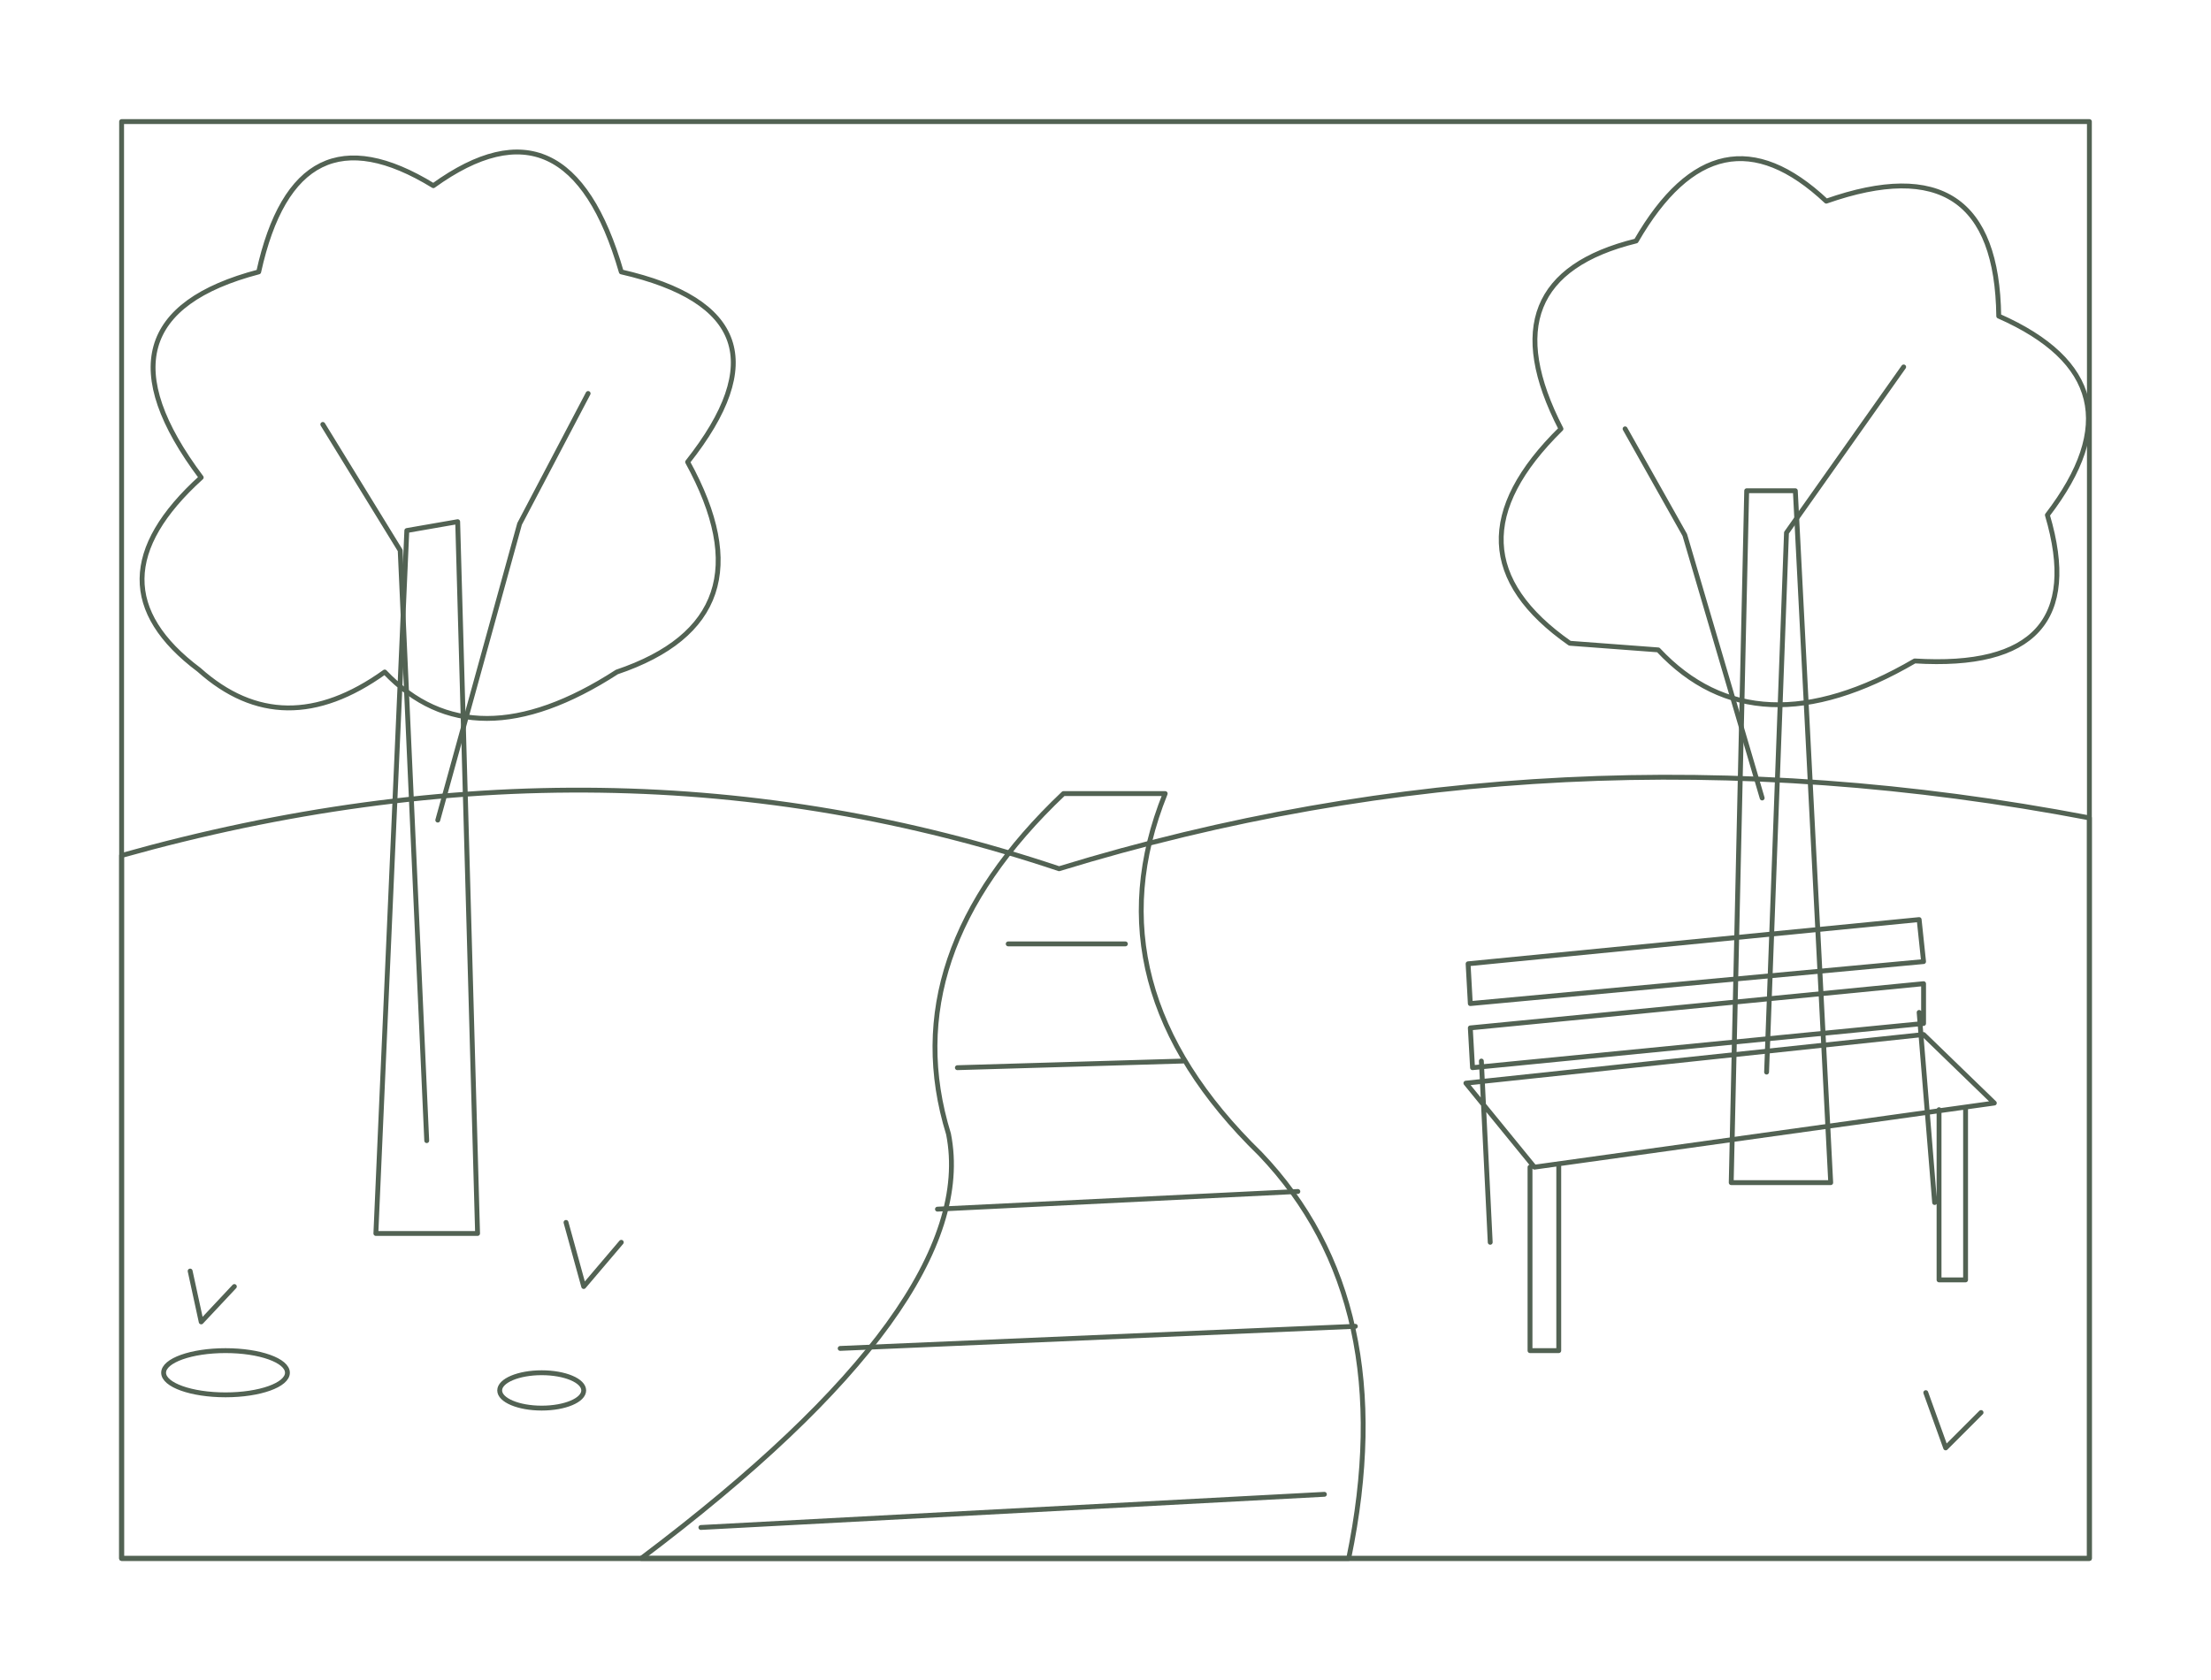
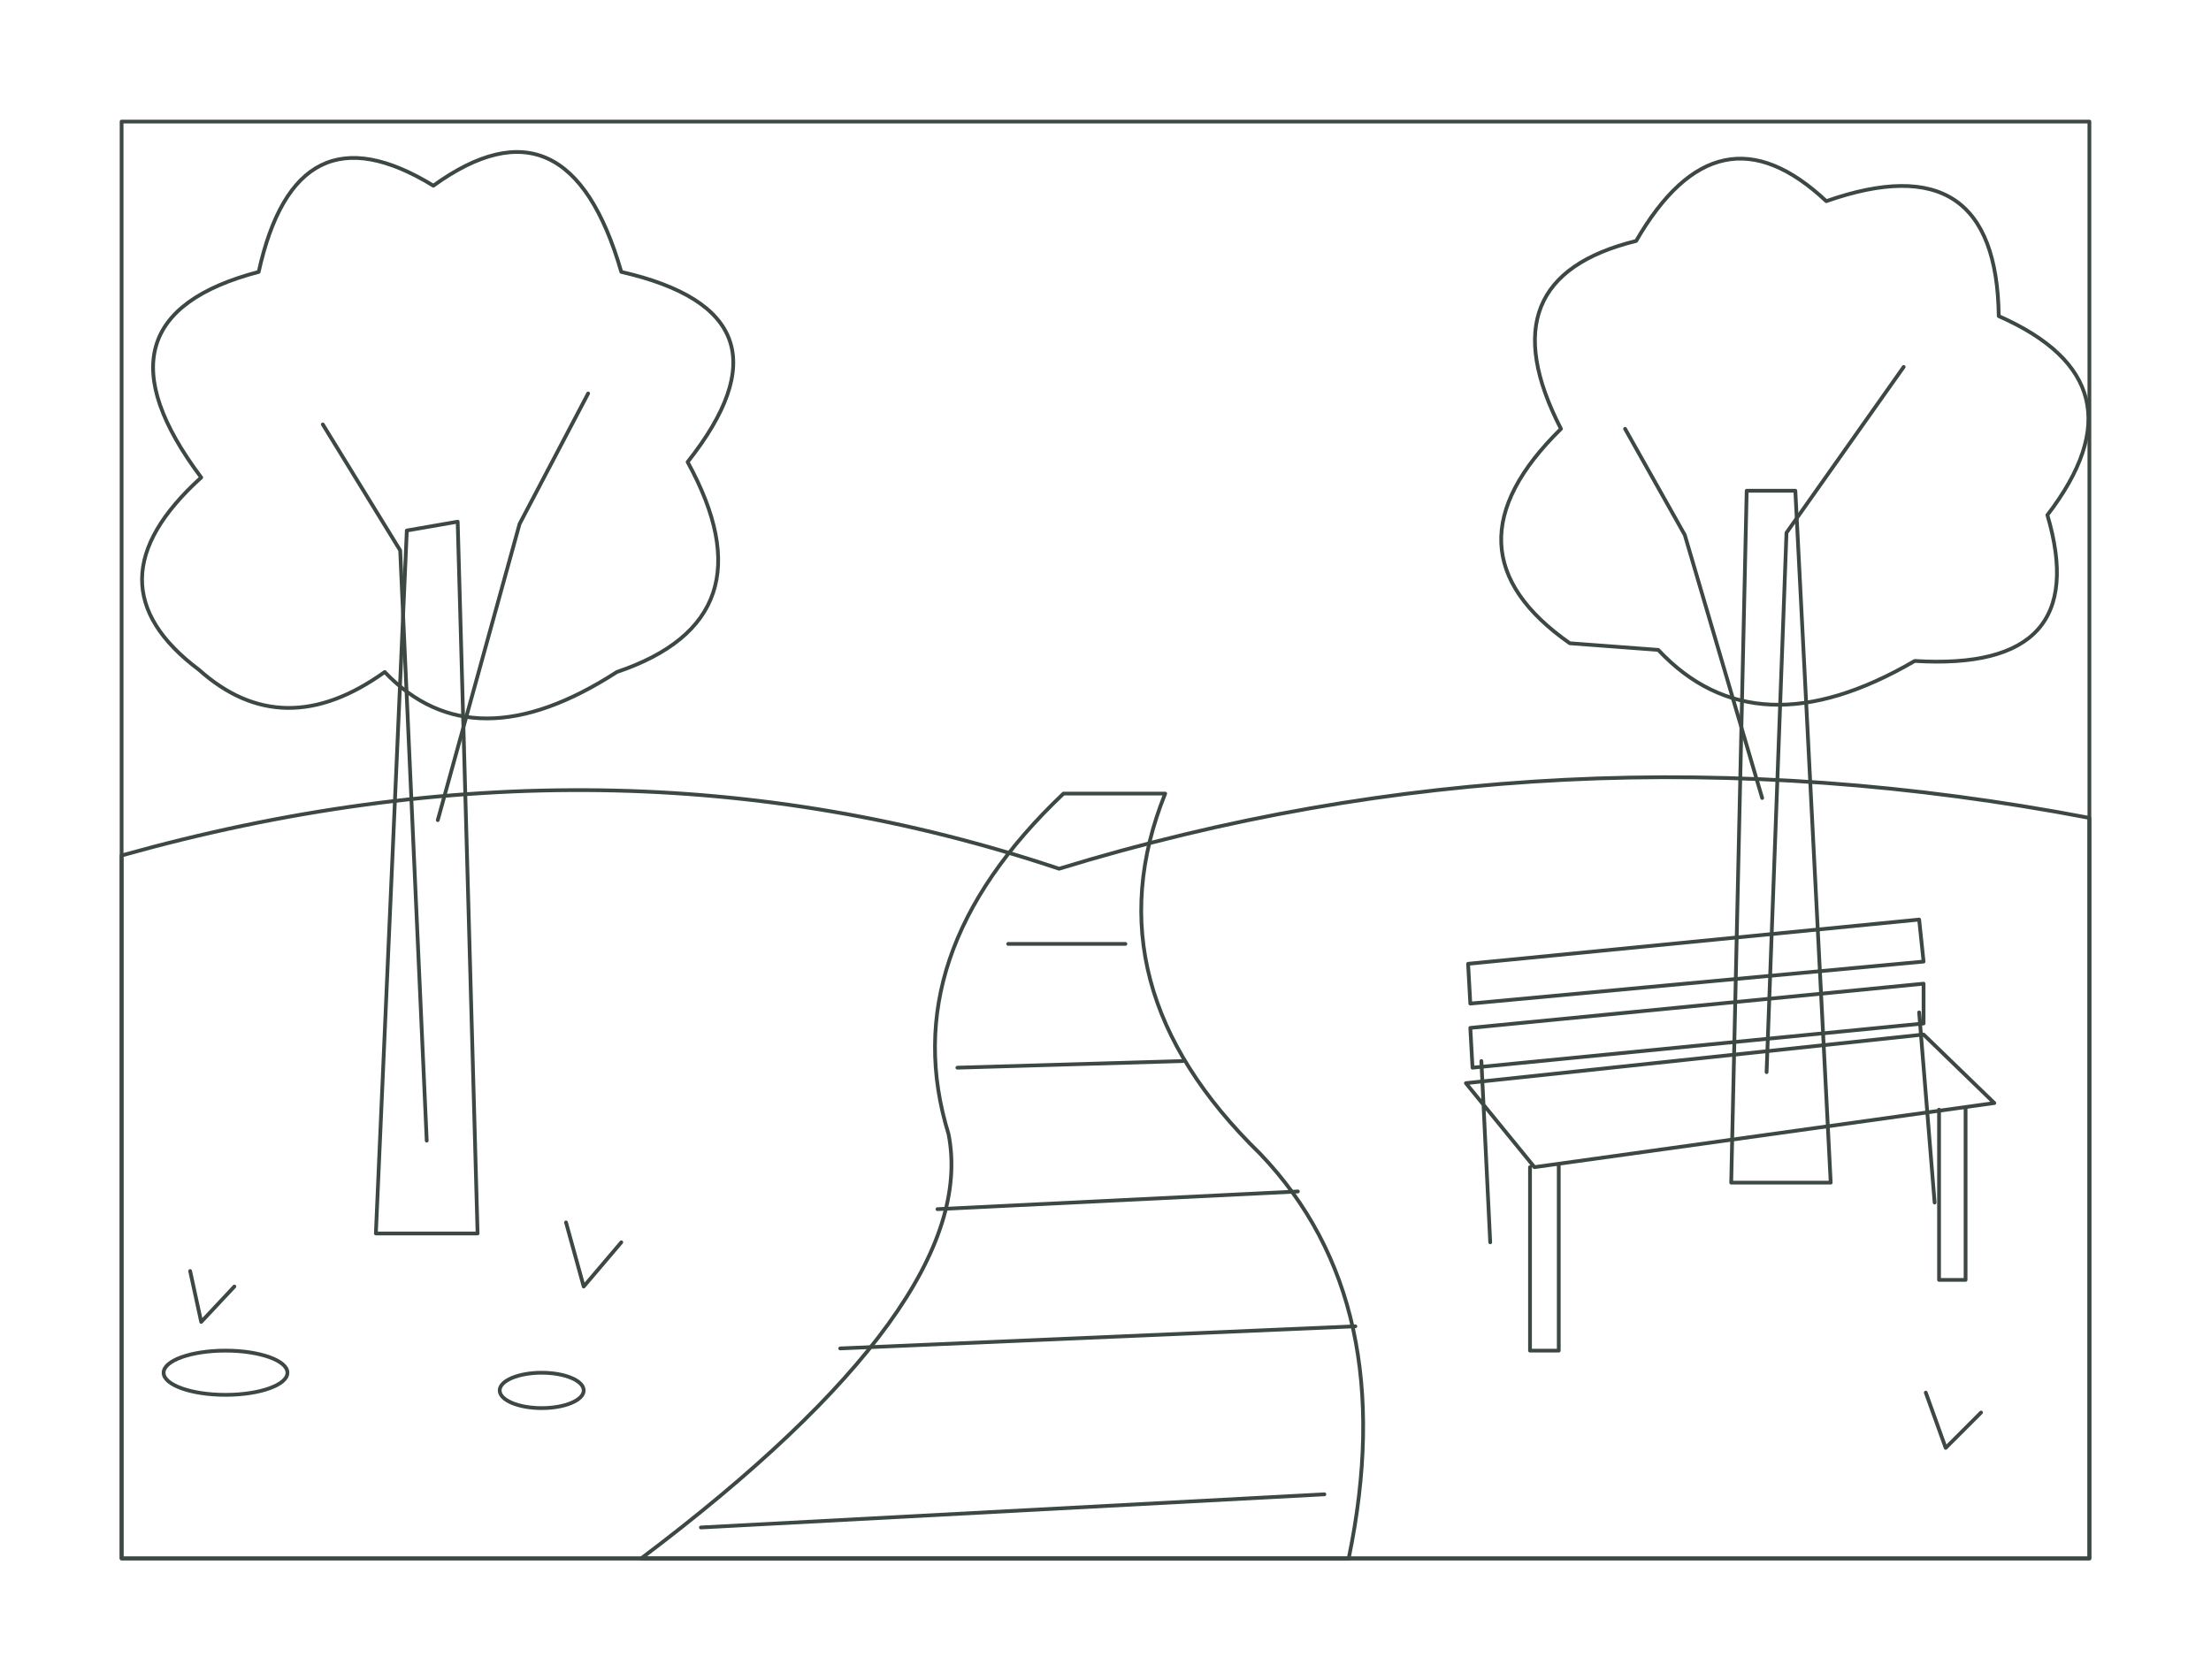
<svg xmlns="http://www.w3.org/2000/svg" width="1000" height="760" viewBox="0 0 1000 760">
-   <g fill="none" stroke="#526253" stroke-width="2.2" stroke-linecap="round" stroke-linejoin="round">
-     <path d="M55 55H945V705H55Z" />
-     <path d="M55 387Q276 325 479 393Q704 324 945 370V705H55Z" />
-     <path d="M481 359H527Q492 446 570 522Q634 589 610 705H290Q444 589 429 513Q404 432 481 359Z" />
-     <path d="M170 558L184 240L207 236L216 558Z M783 535L790 222H812L828 535Z M90 303Q38 264 91 216Q37 144 117 123Q134 46 196 84Q257 40 281 123Q364 142 311 209Q350 280 279 304Q214 346 174 304Q128 337 90 303Z M710 291Q650 249 706 194Q671 126 740 109Q777 45 826 91Q903 64 904 143Q972 173 926 233Q947 304 866 299Q794 341 750 294Z" />
-     <path d="M664 436L868 416L870 435L665 454Z M665 465L870 445V463L666 483Z M663 490L870 468L902 499L694 528Z M692 528V611H705V527 M877 502V579H889V501 M670 480L674 562 M868 458L875 544" />
-     <path d="M193 516L181 249L146 192 M198 371L235 237L266 178 M799 485L808 241L861 166 M797 361L762 242L735 194 M317 691L599 676 M380 610L613 600 M424 547L587 539 M433 483L535 480 M456 427L509 427 M91 598L86 575 M91 598L106 582 M264 582L256 553 M264 582L281 562 M880 655L871 630 M880 655L896 639" />
-     <ellipse cx="102" cy="621" rx="28" ry="10" />
-     <ellipse cx="245" cy="629" rx="19" ry="8" />
+   <g fill="none" stroke="#3d4842" stroke-linecap="round" stroke-linejoin="round">
+     <g stroke-width="1.7">
+       <path d="M55 55H945V705H55Z" />
+       <path d="M55 387Q276 325 479 393Q704 324 945 370V705H55Z" />
+       <path d="M481 359H527Q492 446 570 522Q634 589 610 705H290Q444 589 429 513Q404 432 481 359Z" />
+       <path d="M170 558L184 240L207 236L216 558Z M783 535L790 222H812L828 535Z M90 303Q38 264 91 216Q37 144 117 123Q134 46 196 84Q257 40 281 123Q364 142 311 209Q350 280 279 304Q214 346 174 304Q128 337 90 303Z M710 291Q650 249 706 194Q671 126 740 109Q777 45 826 91Q903 64 904 143Q972 173 926 233Q947 304 866 299Q794 341 750 294Z" />
+       <path d="M664 436L868 416L870 435L665 454Z M665 465L870 445V463L666 483Z M663 490L870 468L902 499L694 528Z M692 528V611H705V527 M877 502V579H889V501 M670 480L674 562 M868 458L875 544" />
+       <path d="M193 516L181 249L146 192 M198 371L235 237L266 178 M799 485L808 241L861 166 M797 361L762 242L735 194 M317 691L599 676 M380 610L613 600 M424 547L587 539 M433 483L535 480 M456 427L509 427 M91 598L86 575 M91 598L106 582 M264 582L256 553 M264 582L281 562 M880 655L871 630 M880 655L896 639" />
+       <ellipse cx="102" cy="621" rx="28" ry="10" />
+       <ellipse cx="245" cy="629" rx="19" ry="8" />
+     </g>
  </g>
</svg>
